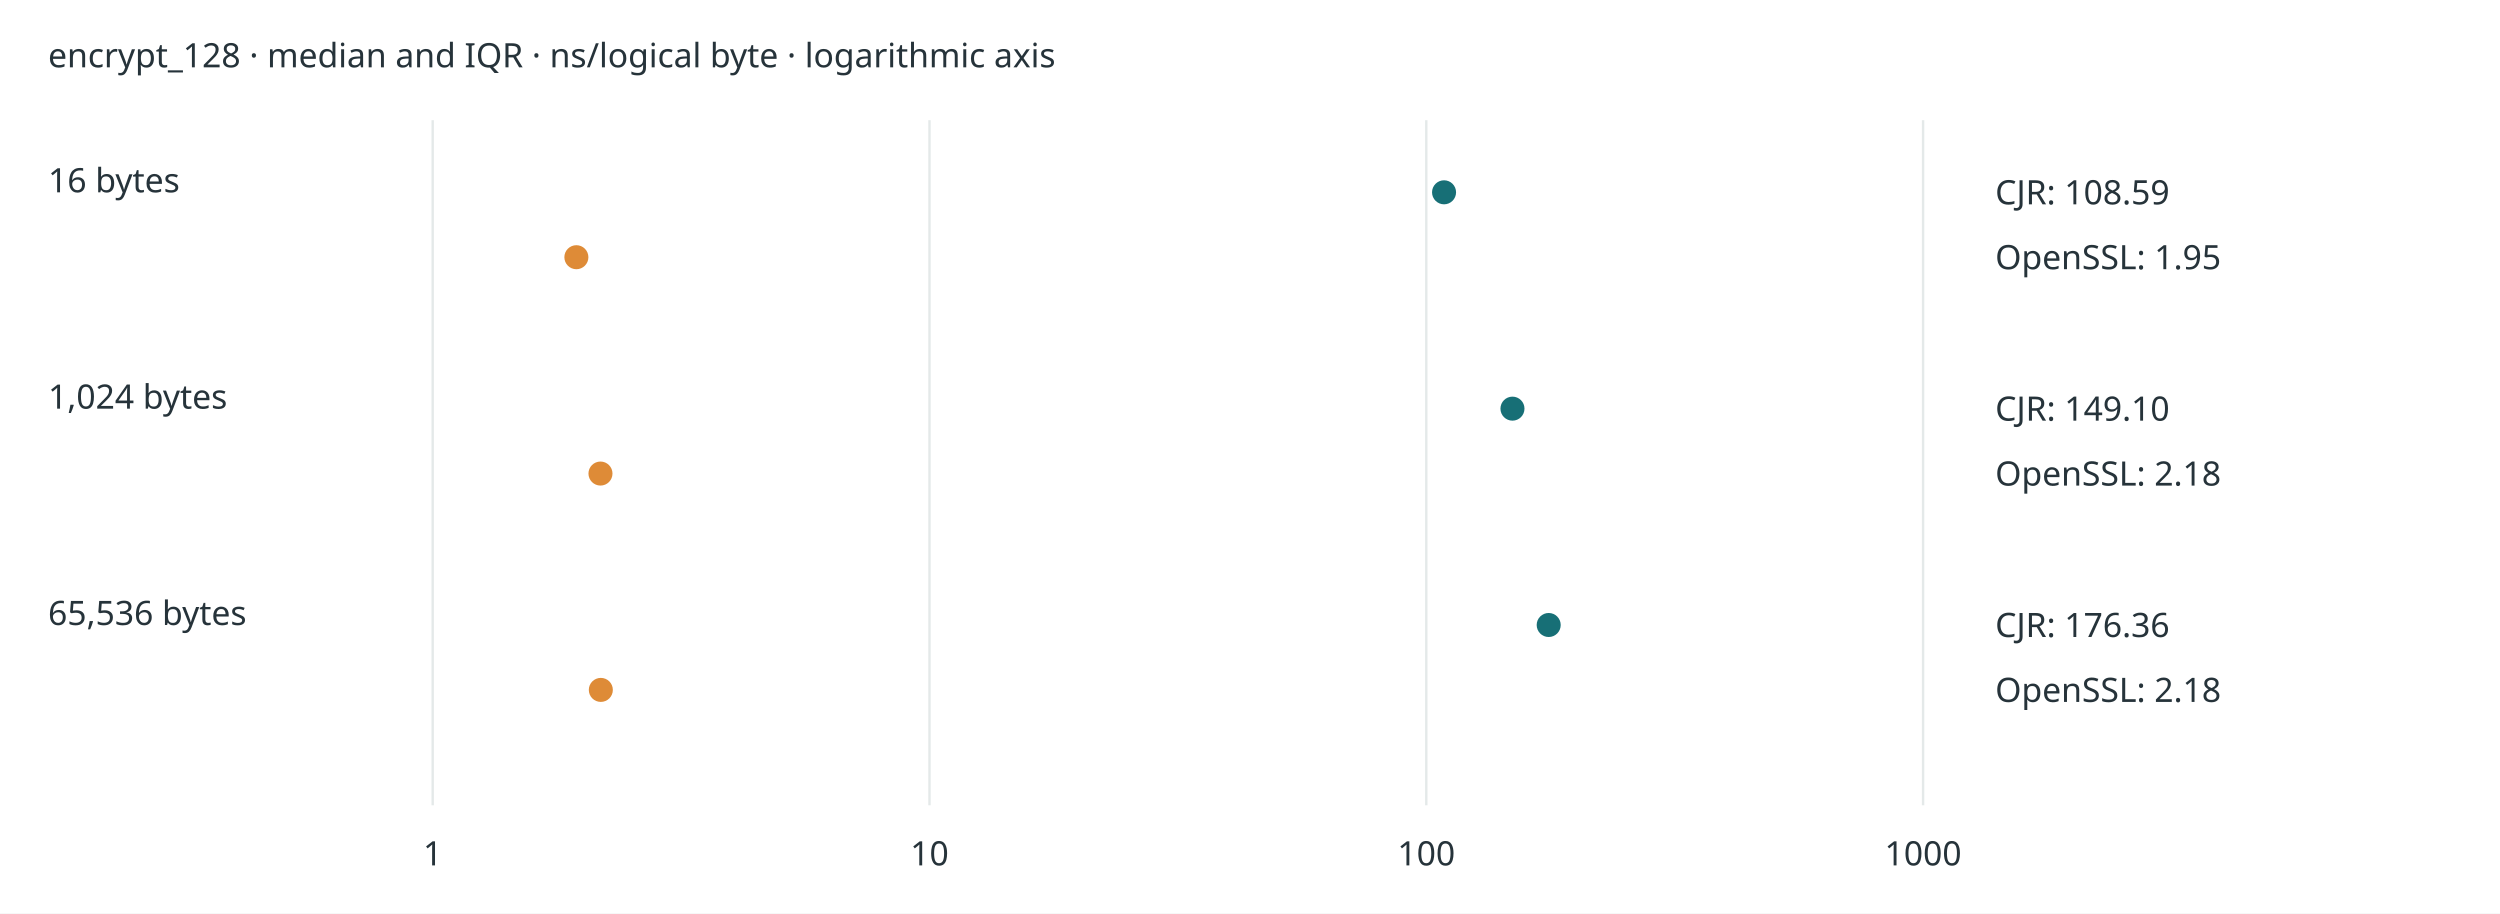
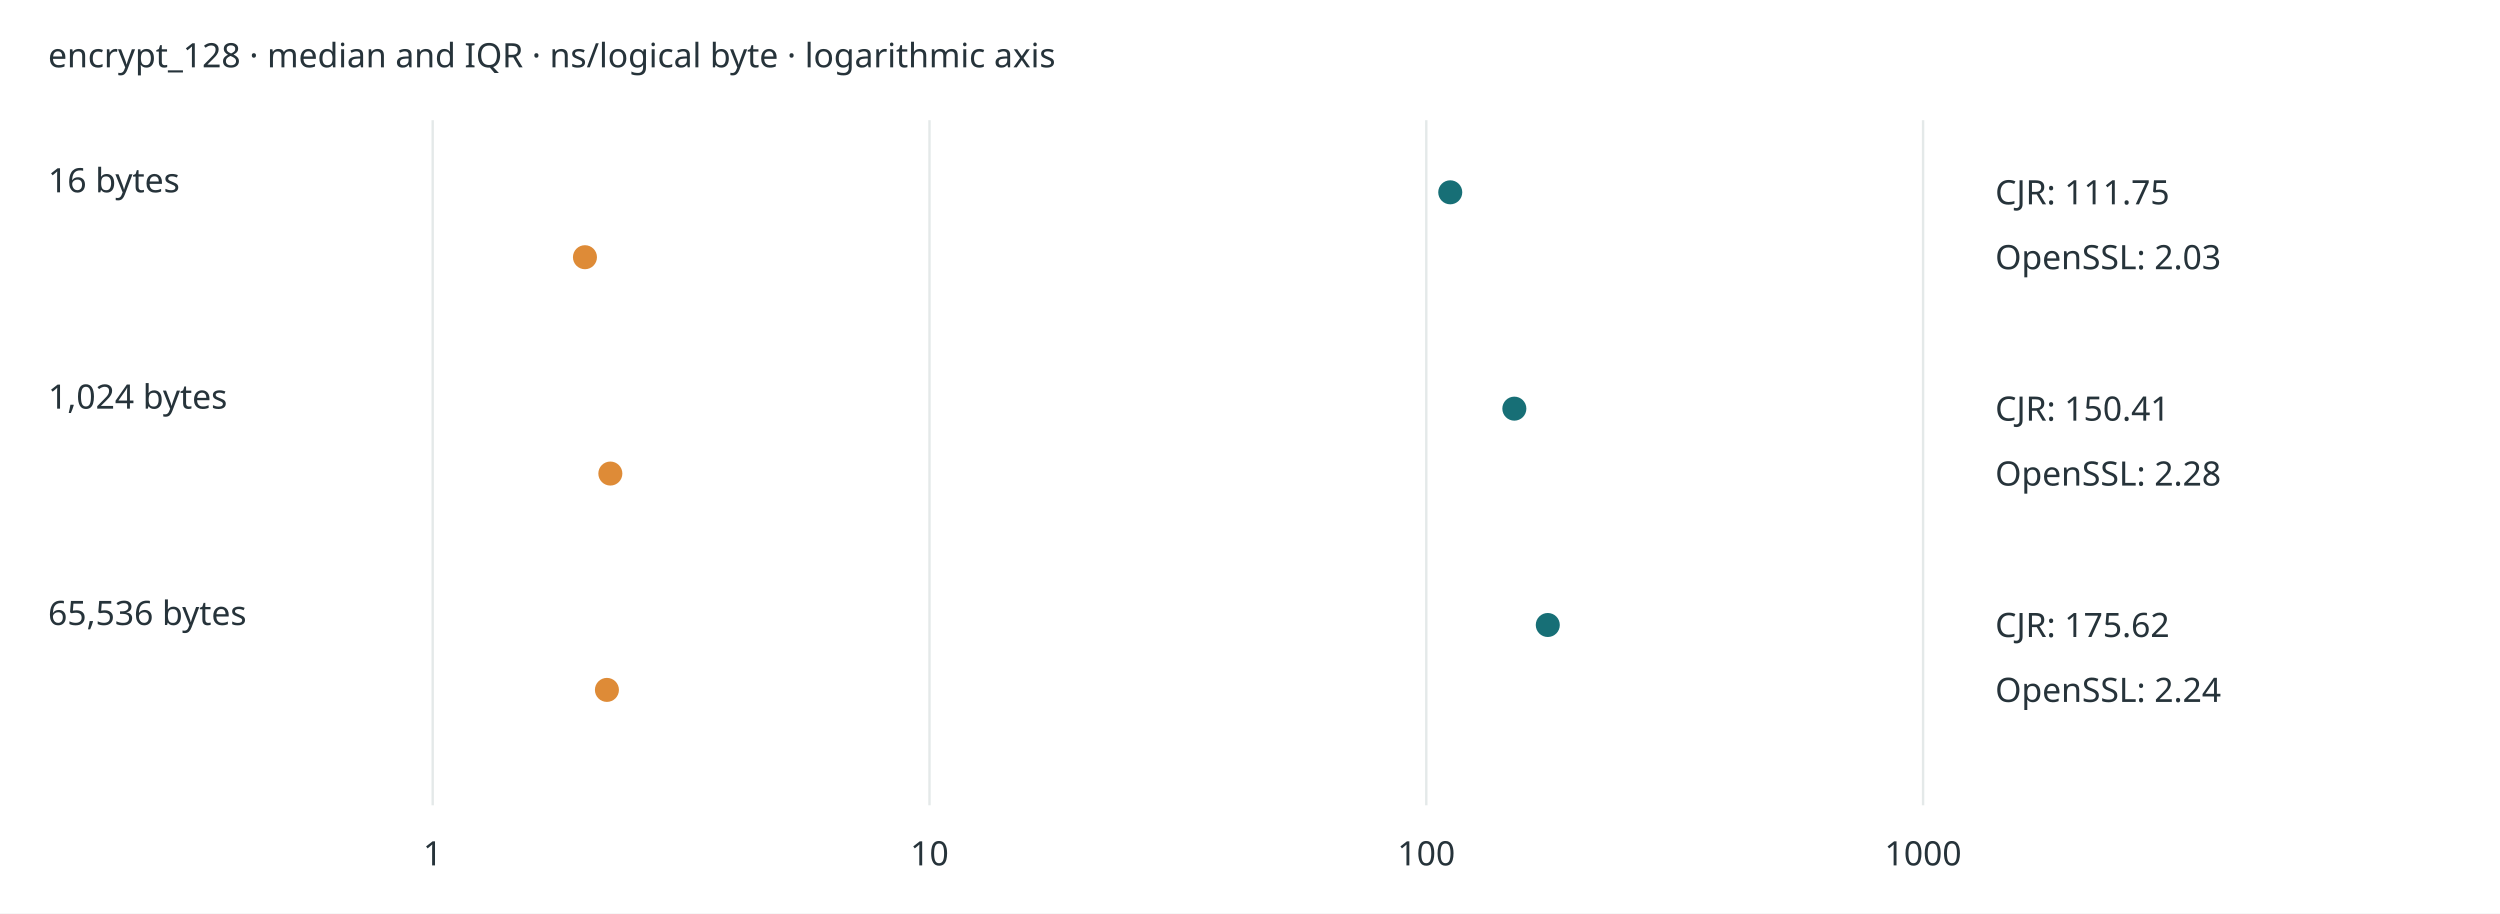
<svg xmlns="http://www.w3.org/2000/svg" viewBox="0 0 1040 380" role="img">
  <rect width="100%" height="100%" fill="white" />
  <style>text{font:14px system-ui;fill:#26333a}</style>
  <text x="20" y="28">encrypt_128 · median and IQR · ns/logical byte · logarithmic axis</text>
  <path d="M 180.0 50 V 335" stroke="#e4e9e9" />
  <text x="180.0" y="360" text-anchor="middle">1</text>
  <path d="M 386.667 50 V 335" stroke="#e4e9e9" />
  <text x="386.667" y="360" text-anchor="middle">10</text>
  <path d="M 593.333 50 V 335" stroke="#e4e9e9" />
  <text x="593.333" y="360" text-anchor="middle">100</text>
  <path d="M 800.0 50 V 335" stroke="#e4e9e9" />
  <text x="800.0" y="360" text-anchor="middle">1000</text>
  <text x="20" y="80">16 bytes</text>
-   <path d="M 600.609 80 H 601.072" stroke="#176f76" stroke-width="5" />
-   <circle cx="600.726" cy="80" r="5" fill="#176f76" />
-   <text x="830" y="85">CJR: 108.59</text>
-   <path d="M 239.502 107 H 240.237" stroke="#de8b37" stroke-width="5" />
-   <circle cx="239.774" cy="107" r="5" fill="#de8b37" />
-   <text x="830" y="112">OpenSSL: 1.95</text>
+   <path d="M 602.472 80 H 605.242" stroke="#176f76" stroke-width="5" />
+   <circle cx="603.303" cy="80" r="5" fill="#176f76" />
+   <text x="830" y="85">CJR: 111.75</text>
+   <path d="M 243.162 107 H 243.771" stroke="#de8b37" stroke-width="5" />
+   <circle cx="243.341" cy="107" r="5" fill="#de8b37" />
+   <text x="830" y="112">OpenSSL: 2.03</text>
  <text x="20" y="170">1,024 bytes</text>
-   <path d="M 628.924 170 H 629.468" stroke="#176f76" stroke-width="5" />
-   <circle cx="629.186" cy="170" r="5" fill="#176f76" />
-   <text x="830" y="175">CJR: 149.10</text>
-   <path d="M 249.232 197 H 251.571" stroke="#de8b37" stroke-width="5" />
-   <circle cx="249.797" cy="197" r="5" fill="#de8b37" />
-   <text x="830" y="202">OpenSSL: 2.18</text>
+   <path d="M 629.685 170 H 630.7" stroke="#176f76" stroke-width="5" />
+   <circle cx="629.968" cy="170" r="5" fill="#176f76" />
+   <text x="830" y="175">CJR: 150.41</text>
+   <path d="M 252.136 197 H 254.294" stroke="#de8b37" stroke-width="5" />
+   <circle cx="253.905" cy="197" r="5" fill="#de8b37" />
+   <text x="830" y="202">OpenSSL: 2.28</text>
  <text x="20" y="260">65,536 bytes</text>
-   <path d="M 643.871 260 H 644.4" stroke="#176f76" stroke-width="5" />
-   <circle cx="644.257" cy="260" r="5" fill="#176f76" />
-   <text x="830" y="265">CJR: 176.36</text>
-   <path d="M 249.748 287 H 250.588" stroke="#de8b37" stroke-width="5" />
-   <circle cx="249.944" cy="287" r="5" fill="#de8b37" />
-   <text x="830" y="292">OpenSSL: 2.18</text>
+   <path d="M 643.75 260 H 644.268" stroke="#176f76" stroke-width="5" />
+   <circle cx="643.879" cy="260" r="5" fill="#176f76" />
+   <text x="830" y="265">CJR: 175.62</text>
+   <path d="M 251.959 287 H 253.122" stroke="#de8b37" stroke-width="5" />
+   <circle cx="252.48" cy="287" r="5" fill="#de8b37" />
+   <text x="830" y="292">OpenSSL: 2.24</text>
</svg>
